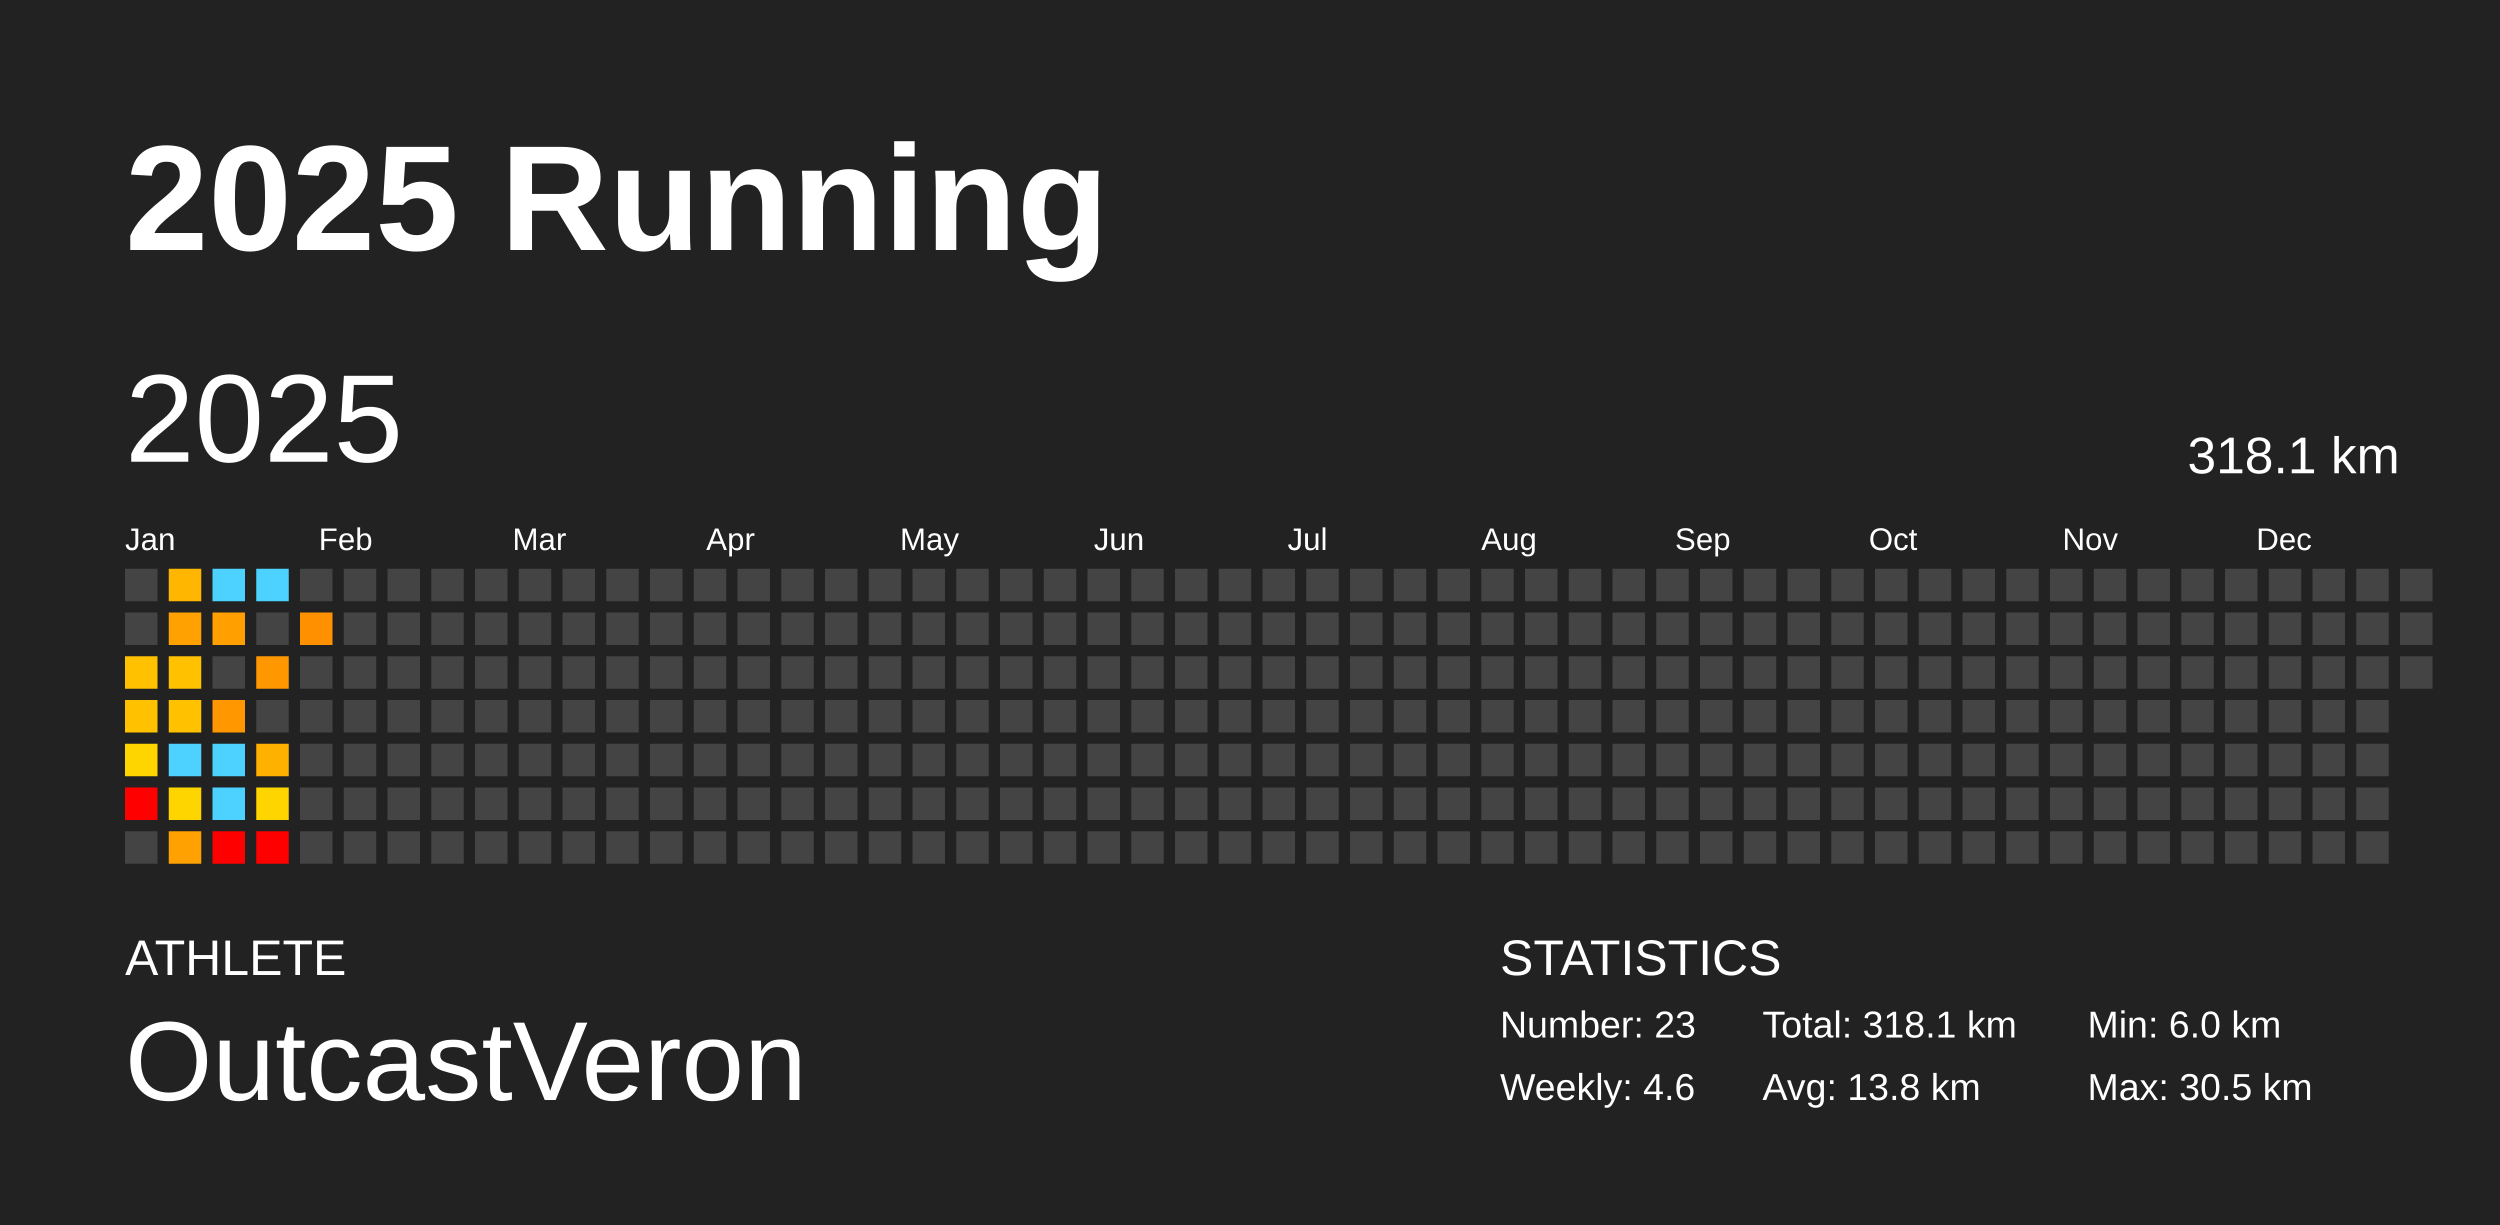
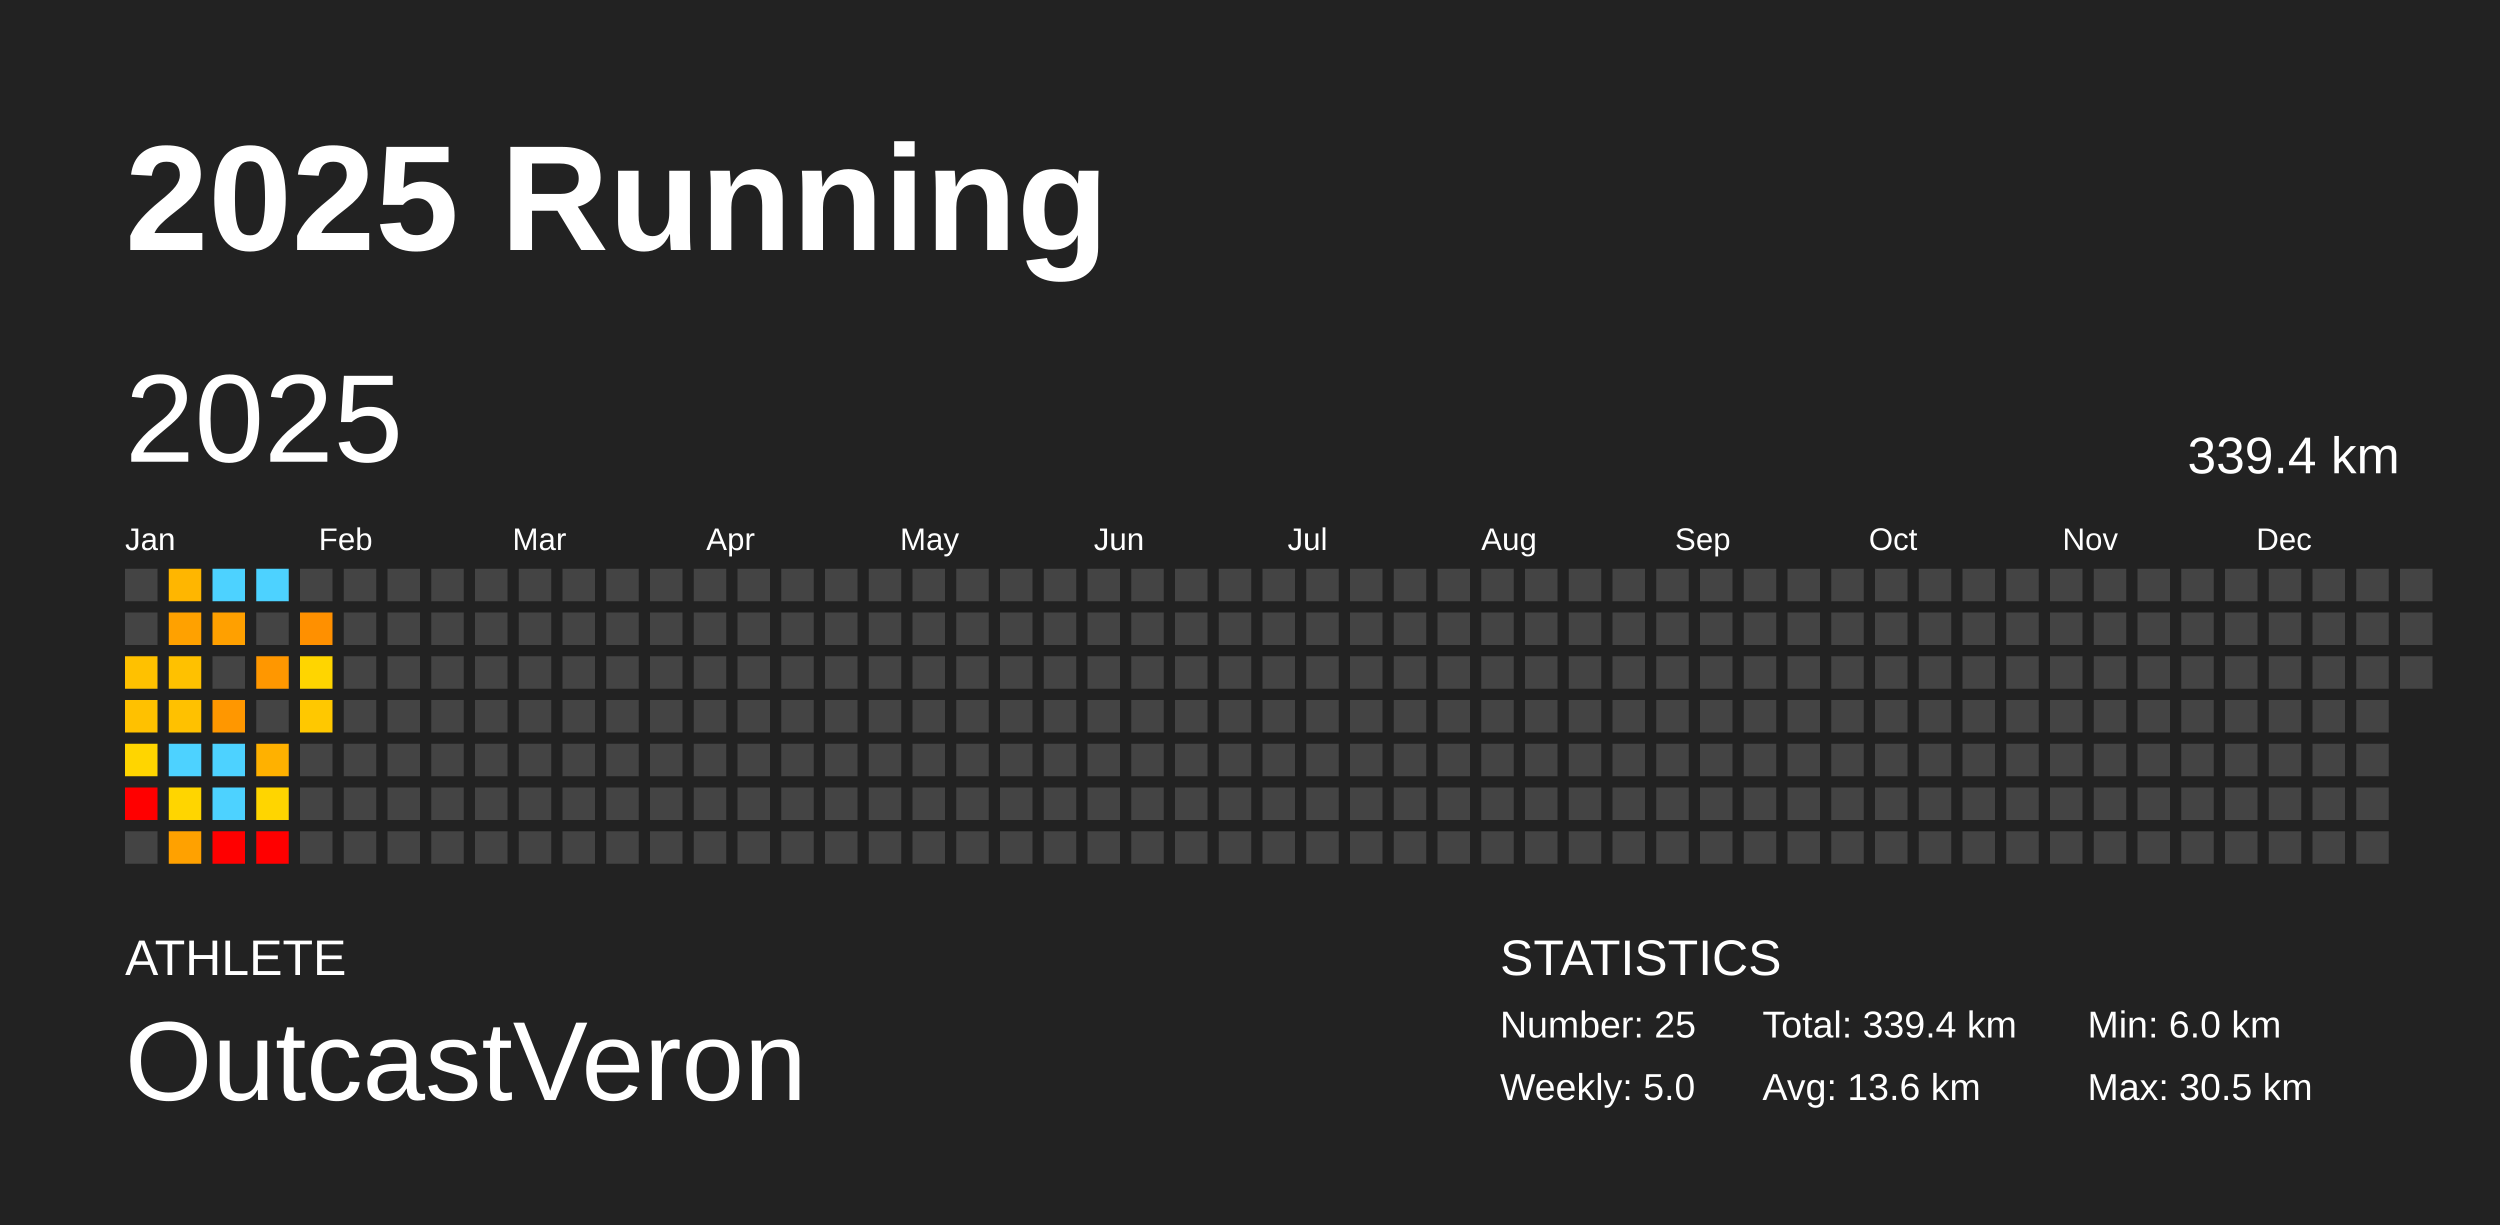
<svg xmlns="http://www.w3.org/2000/svg" baseProfile="full" height="98mm" version="1.1" viewBox="0,0,200,98" width="200mm">
  <defs />
  <rect fill="#222222" height="98" width="200" x="0" y="0" />
  <text fill="#FFFFFF" style="font-size:12px; font-family:Arial; font-weight:bold;" x="10" y="20">2025 Running</text>
  <text fill="#FFFFFF" style="font-size:4px; font-family:Arial" x="10" y="78">ATHLETE</text>
  <text fill="#FFFFFF" style="font-size:9px; font-family:Arial" x="10" y="88">OutcastVeron</text>
  <text fill="#FFFFFF" style="font-size:4px; font-family:Arial" x="120" y="78">STATISTICS</text>
-   <text fill="#FFFFFF" style="font-size:3px; font-family:Arial" x="120" y="83">Number: 23</text>
-   <text fill="#FFFFFF" style="font-size:3px; font-family:Arial" x="120" y="88">Weekly: 4.6</text>
-   <text fill="#FFFFFF" style="font-size:3px; font-family:Arial" x="141" y="83">Total: 318.1 km</text>
-   <text fill="#FFFFFF" style="font-size:3px; font-family:Arial" x="141" y="88">Avg: 13.8 km</text>
+   <text fill="#FFFFFF" style="font-size:3px; font-family:Arial" x="120" y="83">Number: 25</text>
+   <text fill="#FFFFFF" style="font-size:3px; font-family:Arial" x="120" y="88">Weekly: 5.0</text>
+   <text fill="#FFFFFF" style="font-size:3px; font-family:Arial" x="141" y="83">Total: 339.4 km</text>
+   <text fill="#FFFFFF" style="font-size:3px; font-family:Arial" x="141" y="88">Avg: 13.6 km</text>
  <text fill="#FFFFFF" style="font-size:3px; font-family:Arial" x="167" y="83">Min: 6.0 km</text>
  <text fill="#FFFFFF" style="font-size:3px; font-family:Arial" x="167" y="88">Max: 30.5 km</text>
  <text dominant-baseline="hanging" fill="#FFFFFF" style="font-size:10.0px; font-family:Arial;" x="10" y="30">2025</text>
-   <text dominant-baseline="hanging" fill="#FFFFFF" style="font-size:4.125px; font-family:Arial;" x="175" y="35">318.1 km</text>
+   <text dominant-baseline="hanging" fill="#FFFFFF" style="font-size:4.125px; font-family:Arial;" x="175" y="35">339.4 km</text>
  <text fill="#FFFFFF" style="font-size:2.5px; font-family:Arial" x="10.0" y="44">Jan</text>
  <text fill="#FFFFFF" style="font-size:2.5px; font-family:Arial" x="25.5" y="44">Feb</text>
  <text fill="#FFFFFF" style="font-size:2.5px; font-family:Arial" x="41.0" y="44">Mar</text>
  <text fill="#FFFFFF" style="font-size:2.5px; font-family:Arial" x="56.5" y="44">Apr</text>
  <text fill="#FFFFFF" style="font-size:2.5px; font-family:Arial" x="72.0" y="44">May</text>
  <text fill="#FFFFFF" style="font-size:2.5px; font-family:Arial" x="87.5" y="44">Jun</text>
  <text fill="#FFFFFF" style="font-size:2.5px; font-family:Arial" x="103.0" y="44">Jul</text>
  <text fill="#FFFFFF" style="font-size:2.5px; font-family:Arial" x="118.5" y="44">Aug</text>
  <text fill="#FFFFFF" style="font-size:2.5px; font-family:Arial" x="134.0" y="44">Sep</text>
  <text fill="#FFFFFF" style="font-size:2.5px; font-family:Arial" x="149.5" y="44">Oct</text>
  <text fill="#FFFFFF" style="font-size:2.5px; font-family:Arial" x="165.0" y="44">Nov</text>
  <text fill="#FFFFFF" style="font-size:2.5px; font-family:Arial" x="180.5" y="44">Dec</text>
  <rect fill="#444444" height="2.6" width="2.6" x="10.0" y="45.5" />
  <rect fill="#444444" height="2.6" width="2.6" x="10.0" y="49.0" />
  <rect fill="#ffc100" height="2.6" width="2.6" x="10.0" y="52.5" />
  <rect fill="#ffc100" height="2.6" width="2.6" x="10.0" y="56.0" />
  <rect fill="#ffd500" height="2.6" width="2.6" x="10.0" y="59.5" />
  <rect fill="red" height="2.6" width="2.6" x="10.0" y="63.0" />
  <rect fill="#444444" height="2.6" width="2.6" x="10.0" y="66.5" />
  <rect fill="#ffb600" height="2.6" width="2.6" x="13.5" y="45.5" />
  <rect fill="#ffa100" height="2.6" width="2.6" x="13.5" y="49.0" />
  <rect fill="#ffc100" height="2.6" width="2.6" x="13.5" y="52.5" />
  <rect fill="#ffc100" height="2.6" width="2.6" x="13.5" y="56.0" />
  <rect fill="#4dd2ff" height="2.6" width="2.6" x="13.5" y="59.5" />
  <rect fill="#ffd500" height="2.6" width="2.6" x="13.5" y="63.0" />
  <rect fill="#ffa100" height="2.6" width="2.6" x="13.5" y="66.5" />
  <rect fill="#4dd2ff" height="2.6" width="2.6" x="17.0" y="45.5" />
  <rect fill="#ffa000" height="2.6" width="2.6" x="17.0" y="49.0" />
  <rect fill="#444444" height="2.6" width="2.6" x="17.0" y="52.5" />
  <rect fill="#ff9700" height="2.6" width="2.6" x="17.0" y="56.0" />
  <rect fill="#4dd2ff" height="2.6" width="2.6" x="17.0" y="59.5" />
  <rect fill="#4dd2ff" height="2.6" width="2.6" x="17.0" y="63.0" />
  <rect fill="red" height="2.6" width="2.6" x="17.0" y="66.5" />
  <rect fill="#4dd2ff" height="2.6" width="2.6" x="20.5" y="45.5" />
  <rect fill="#444444" height="2.6" width="2.6" x="20.5" y="49.0" />
  <rect fill="#ff9700" height="2.6" width="2.6" x="20.5" y="52.5" />
  <rect fill="#444444" height="2.6" width="2.6" x="20.5" y="56.0" />
  <rect fill="#ffb100" height="2.6" width="2.6" x="20.5" y="59.5" />
  <rect fill="#ffd500" height="2.6" width="2.6" x="20.5" y="63.0" />
  <rect fill="red" height="2.6" width="2.6" x="20.5" y="66.5" />
  <rect fill="#444444" height="2.6" width="2.6" x="24.0" y="45.5" />
  <rect fill="#ff9000" height="2.6" width="2.6" x="24.0" y="49.0" />
-   <rect fill="#444444" height="2.6" width="2.6" x="24.0" y="52.5" />
-   <rect fill="#444444" height="2.6" width="2.6" x="24.0" y="56.0" />
+   <rect fill="#ffd500" height="2.6" width="2.6" x="24.0" y="52.5" />
+   <rect fill="#ffc800" height="2.6" width="2.6" x="24.0" y="56.0" />
  <rect fill="#444444" height="2.6" width="2.6" x="24.0" y="59.5" />
  <rect fill="#444444" height="2.6" width="2.6" x="24.0" y="63.0" />
  <rect fill="#444444" height="2.6" width="2.6" x="24.0" y="66.5" />
  <rect fill="#444444" height="2.6" width="2.6" x="27.5" y="45.5" />
  <rect fill="#444444" height="2.6" width="2.6" x="27.5" y="49.0" />
  <rect fill="#444444" height="2.6" width="2.6" x="27.5" y="52.5" />
  <rect fill="#444444" height="2.6" width="2.6" x="27.5" y="56.0" />
  <rect fill="#444444" height="2.6" width="2.6" x="27.5" y="59.5" />
  <rect fill="#444444" height="2.6" width="2.6" x="27.5" y="63.0" />
  <rect fill="#444444" height="2.6" width="2.6" x="27.5" y="66.5" />
  <rect fill="#444444" height="2.6" width="2.6" x="31.0" y="45.5" />
  <rect fill="#444444" height="2.6" width="2.6" x="31.0" y="49.0" />
  <rect fill="#444444" height="2.6" width="2.6" x="31.0" y="52.5" />
  <rect fill="#444444" height="2.6" width="2.6" x="31.0" y="56.0" />
  <rect fill="#444444" height="2.6" width="2.6" x="31.0" y="59.5" />
  <rect fill="#444444" height="2.6" width="2.6" x="31.0" y="63.0" />
  <rect fill="#444444" height="2.6" width="2.6" x="31.0" y="66.5" />
  <rect fill="#444444" height="2.6" width="2.6" x="34.5" y="45.5" />
  <rect fill="#444444" height="2.6" width="2.6" x="34.5" y="49.0" />
  <rect fill="#444444" height="2.6" width="2.6" x="34.5" y="52.5" />
  <rect fill="#444444" height="2.6" width="2.6" x="34.5" y="56.0" />
  <rect fill="#444444" height="2.6" width="2.6" x="34.5" y="59.5" />
  <rect fill="#444444" height="2.6" width="2.6" x="34.5" y="63.0" />
  <rect fill="#444444" height="2.6" width="2.6" x="34.5" y="66.5" />
  <rect fill="#444444" height="2.6" width="2.6" x="38.0" y="45.5" />
  <rect fill="#444444" height="2.6" width="2.6" x="38.0" y="49.0" />
  <rect fill="#444444" height="2.6" width="2.6" x="38.0" y="52.5" />
  <rect fill="#444444" height="2.6" width="2.6" x="38.0" y="56.0" />
  <rect fill="#444444" height="2.6" width="2.6" x="38.0" y="59.5" />
  <rect fill="#444444" height="2.6" width="2.6" x="38.0" y="63.0" />
  <rect fill="#444444" height="2.6" width="2.6" x="38.0" y="66.5" />
  <rect fill="#444444" height="2.6" width="2.6" x="41.5" y="45.5" />
  <rect fill="#444444" height="2.6" width="2.6" x="41.5" y="49.0" />
  <rect fill="#444444" height="2.6" width="2.6" x="41.5" y="52.5" />
  <rect fill="#444444" height="2.6" width="2.6" x="41.5" y="56.0" />
  <rect fill="#444444" height="2.6" width="2.6" x="41.5" y="59.5" />
  <rect fill="#444444" height="2.6" width="2.6" x="41.5" y="63.0" />
  <rect fill="#444444" height="2.6" width="2.6" x="41.5" y="66.5" />
  <rect fill="#444444" height="2.6" width="2.6" x="45.0" y="45.5" />
  <rect fill="#444444" height="2.6" width="2.6" x="45.0" y="49.0" />
  <rect fill="#444444" height="2.6" width="2.6" x="45.0" y="52.5" />
  <rect fill="#444444" height="2.6" width="2.6" x="45.0" y="56.0" />
  <rect fill="#444444" height="2.6" width="2.6" x="45.0" y="59.5" />
  <rect fill="#444444" height="2.6" width="2.6" x="45.0" y="63.0" />
  <rect fill="#444444" height="2.6" width="2.6" x="45.0" y="66.5" />
  <rect fill="#444444" height="2.6" width="2.6" x="48.5" y="45.5" />
  <rect fill="#444444" height="2.6" width="2.6" x="48.5" y="49.0" />
  <rect fill="#444444" height="2.6" width="2.6" x="48.5" y="52.5" />
  <rect fill="#444444" height="2.6" width="2.6" x="48.5" y="56.0" />
  <rect fill="#444444" height="2.6" width="2.6" x="48.5" y="59.5" />
  <rect fill="#444444" height="2.6" width="2.6" x="48.5" y="63.0" />
  <rect fill="#444444" height="2.6" width="2.6" x="48.5" y="66.5" />
  <rect fill="#444444" height="2.6" width="2.6" x="52.0" y="45.5" />
  <rect fill="#444444" height="2.6" width="2.6" x="52.0" y="49.0" />
  <rect fill="#444444" height="2.6" width="2.6" x="52.0" y="52.5" />
  <rect fill="#444444" height="2.6" width="2.6" x="52.0" y="56.0" />
  <rect fill="#444444" height="2.6" width="2.6" x="52.0" y="59.5" />
  <rect fill="#444444" height="2.6" width="2.6" x="52.0" y="63.0" />
  <rect fill="#444444" height="2.6" width="2.6" x="52.0" y="66.5" />
  <rect fill="#444444" height="2.6" width="2.6" x="55.5" y="45.5" />
  <rect fill="#444444" height="2.6" width="2.6" x="55.5" y="49.0" />
  <rect fill="#444444" height="2.6" width="2.6" x="55.5" y="52.5" />
  <rect fill="#444444" height="2.6" width="2.6" x="55.5" y="56.0" />
  <rect fill="#444444" height="2.6" width="2.6" x="55.5" y="59.5" />
  <rect fill="#444444" height="2.6" width="2.6" x="55.5" y="63.0" />
  <rect fill="#444444" height="2.6" width="2.6" x="55.5" y="66.5" />
  <rect fill="#444444" height="2.6" width="2.6" x="59.0" y="45.5" />
  <rect fill="#444444" height="2.6" width="2.6" x="59.0" y="49.0" />
  <rect fill="#444444" height="2.6" width="2.6" x="59.0" y="52.5" />
  <rect fill="#444444" height="2.6" width="2.6" x="59.0" y="56.0" />
  <rect fill="#444444" height="2.6" width="2.6" x="59.0" y="59.5" />
  <rect fill="#444444" height="2.6" width="2.6" x="59.0" y="63.0" />
  <rect fill="#444444" height="2.6" width="2.6" x="59.0" y="66.5" />
  <rect fill="#444444" height="2.6" width="2.6" x="62.5" y="45.5" />
  <rect fill="#444444" height="2.6" width="2.6" x="62.5" y="49.0" />
  <rect fill="#444444" height="2.6" width="2.6" x="62.5" y="52.5" />
  <rect fill="#444444" height="2.6" width="2.6" x="62.5" y="56.0" />
  <rect fill="#444444" height="2.6" width="2.6" x="62.5" y="59.5" />
  <rect fill="#444444" height="2.6" width="2.6" x="62.5" y="63.0" />
  <rect fill="#444444" height="2.6" width="2.6" x="62.5" y="66.5" />
  <rect fill="#444444" height="2.6" width="2.6" x="66.0" y="45.5" />
  <rect fill="#444444" height="2.6" width="2.6" x="66.0" y="49.0" />
  <rect fill="#444444" height="2.6" width="2.6" x="66.0" y="52.5" />
  <rect fill="#444444" height="2.6" width="2.6" x="66.0" y="56.0" />
  <rect fill="#444444" height="2.6" width="2.6" x="66.0" y="59.5" />
  <rect fill="#444444" height="2.6" width="2.6" x="66.0" y="63.0" />
  <rect fill="#444444" height="2.6" width="2.6" x="66.0" y="66.5" />
  <rect fill="#444444" height="2.6" width="2.6" x="69.5" y="45.5" />
  <rect fill="#444444" height="2.6" width="2.6" x="69.5" y="49.0" />
  <rect fill="#444444" height="2.6" width="2.6" x="69.5" y="52.5" />
  <rect fill="#444444" height="2.6" width="2.6" x="69.5" y="56.0" />
  <rect fill="#444444" height="2.6" width="2.6" x="69.5" y="59.5" />
  <rect fill="#444444" height="2.6" width="2.6" x="69.5" y="63.0" />
  <rect fill="#444444" height="2.6" width="2.6" x="69.5" y="66.5" />
  <rect fill="#444444" height="2.6" width="2.6" x="73.0" y="45.5" />
  <rect fill="#444444" height="2.6" width="2.6" x="73.0" y="49.0" />
  <rect fill="#444444" height="2.6" width="2.6" x="73.0" y="52.5" />
  <rect fill="#444444" height="2.6" width="2.6" x="73.0" y="56.0" />
  <rect fill="#444444" height="2.6" width="2.6" x="73.0" y="59.5" />
  <rect fill="#444444" height="2.6" width="2.6" x="73.0" y="63.0" />
  <rect fill="#444444" height="2.6" width="2.6" x="73.0" y="66.5" />
  <rect fill="#444444" height="2.6" width="2.6" x="76.5" y="45.5" />
  <rect fill="#444444" height="2.6" width="2.6" x="76.5" y="49.0" />
  <rect fill="#444444" height="2.6" width="2.6" x="76.5" y="52.5" />
  <rect fill="#444444" height="2.6" width="2.6" x="76.5" y="56.0" />
  <rect fill="#444444" height="2.6" width="2.6" x="76.5" y="59.5" />
  <rect fill="#444444" height="2.6" width="2.6" x="76.5" y="63.0" />
  <rect fill="#444444" height="2.6" width="2.6" x="76.5" y="66.5" />
  <rect fill="#444444" height="2.6" width="2.6" x="80.0" y="45.5" />
  <rect fill="#444444" height="2.6" width="2.6" x="80.0" y="49.0" />
  <rect fill="#444444" height="2.6" width="2.6" x="80.0" y="52.5" />
  <rect fill="#444444" height="2.6" width="2.6" x="80.0" y="56.0" />
  <rect fill="#444444" height="2.6" width="2.6" x="80.0" y="59.5" />
  <rect fill="#444444" height="2.6" width="2.6" x="80.0" y="63.0" />
  <rect fill="#444444" height="2.6" width="2.6" x="80.0" y="66.5" />
  <rect fill="#444444" height="2.6" width="2.6" x="83.5" y="45.5" />
  <rect fill="#444444" height="2.6" width="2.6" x="83.5" y="49.0" />
  <rect fill="#444444" height="2.6" width="2.6" x="83.5" y="52.5" />
  <rect fill="#444444" height="2.6" width="2.6" x="83.5" y="56.0" />
  <rect fill="#444444" height="2.6" width="2.6" x="83.5" y="59.5" />
  <rect fill="#444444" height="2.6" width="2.6" x="83.5" y="63.0" />
  <rect fill="#444444" height="2.6" width="2.6" x="83.5" y="66.5" />
  <rect fill="#444444" height="2.6" width="2.6" x="87.0" y="45.5" />
  <rect fill="#444444" height="2.6" width="2.6" x="87.0" y="49.0" />
  <rect fill="#444444" height="2.6" width="2.6" x="87.0" y="52.5" />
  <rect fill="#444444" height="2.6" width="2.6" x="87.0" y="56.0" />
  <rect fill="#444444" height="2.6" width="2.6" x="87.0" y="59.5" />
  <rect fill="#444444" height="2.6" width="2.6" x="87.0" y="63.0" />
  <rect fill="#444444" height="2.6" width="2.6" x="87.0" y="66.5" />
  <rect fill="#444444" height="2.6" width="2.6" x="90.5" y="45.5" />
  <rect fill="#444444" height="2.6" width="2.6" x="90.5" y="49.0" />
  <rect fill="#444444" height="2.6" width="2.6" x="90.5" y="52.5" />
  <rect fill="#444444" height="2.6" width="2.6" x="90.5" y="56.0" />
  <rect fill="#444444" height="2.6" width="2.6" x="90.5" y="59.5" />
  <rect fill="#444444" height="2.6" width="2.6" x="90.5" y="63.0" />
  <rect fill="#444444" height="2.6" width="2.6" x="90.5" y="66.5" />
  <rect fill="#444444" height="2.6" width="2.6" x="94.0" y="45.5" />
  <rect fill="#444444" height="2.6" width="2.6" x="94.0" y="49.0" />
  <rect fill="#444444" height="2.6" width="2.6" x="94.0" y="52.5" />
  <rect fill="#444444" height="2.6" width="2.6" x="94.0" y="56.0" />
  <rect fill="#444444" height="2.6" width="2.6" x="94.0" y="59.5" />
  <rect fill="#444444" height="2.6" width="2.6" x="94.0" y="63.0" />
  <rect fill="#444444" height="2.6" width="2.6" x="94.0" y="66.5" />
  <rect fill="#444444" height="2.6" width="2.6" x="97.5" y="45.5" />
  <rect fill="#444444" height="2.6" width="2.6" x="97.5" y="49.0" />
  <rect fill="#444444" height="2.6" width="2.6" x="97.5" y="52.5" />
  <rect fill="#444444" height="2.6" width="2.6" x="97.5" y="56.0" />
  <rect fill="#444444" height="2.6" width="2.6" x="97.5" y="59.5" />
  <rect fill="#444444" height="2.6" width="2.6" x="97.5" y="63.0" />
  <rect fill="#444444" height="2.6" width="2.6" x="97.5" y="66.5" />
  <rect fill="#444444" height="2.6" width="2.6" x="101.0" y="45.5" />
  <rect fill="#444444" height="2.6" width="2.6" x="101.0" y="49.0" />
  <rect fill="#444444" height="2.6" width="2.6" x="101.0" y="52.5" />
  <rect fill="#444444" height="2.6" width="2.6" x="101.0" y="56.0" />
  <rect fill="#444444" height="2.6" width="2.6" x="101.0" y="59.5" />
  <rect fill="#444444" height="2.6" width="2.6" x="101.0" y="63.0" />
  <rect fill="#444444" height="2.6" width="2.6" x="101.0" y="66.5" />
  <rect fill="#444444" height="2.6" width="2.6" x="104.5" y="45.5" />
  <rect fill="#444444" height="2.6" width="2.6" x="104.5" y="49.0" />
  <rect fill="#444444" height="2.6" width="2.6" x="104.5" y="52.5" />
  <rect fill="#444444" height="2.6" width="2.6" x="104.5" y="56.0" />
  <rect fill="#444444" height="2.6" width="2.6" x="104.5" y="59.5" />
  <rect fill="#444444" height="2.6" width="2.6" x="104.5" y="63.0" />
  <rect fill="#444444" height="2.6" width="2.6" x="104.5" y="66.5" />
  <rect fill="#444444" height="2.6" width="2.6" x="108.0" y="45.5" />
  <rect fill="#444444" height="2.6" width="2.6" x="108.0" y="49.0" />
  <rect fill="#444444" height="2.6" width="2.6" x="108.0" y="52.5" />
  <rect fill="#444444" height="2.6" width="2.6" x="108.0" y="56.0" />
  <rect fill="#444444" height="2.6" width="2.6" x="108.0" y="59.5" />
  <rect fill="#444444" height="2.6" width="2.6" x="108.0" y="63.0" />
  <rect fill="#444444" height="2.6" width="2.6" x="108.0" y="66.5" />
  <rect fill="#444444" height="2.6" width="2.6" x="111.5" y="45.5" />
  <rect fill="#444444" height="2.6" width="2.6" x="111.5" y="49.0" />
  <rect fill="#444444" height="2.6" width="2.6" x="111.5" y="52.5" />
  <rect fill="#444444" height="2.6" width="2.6" x="111.5" y="56.0" />
  <rect fill="#444444" height="2.6" width="2.6" x="111.5" y="59.5" />
  <rect fill="#444444" height="2.6" width="2.6" x="111.5" y="63.0" />
  <rect fill="#444444" height="2.6" width="2.6" x="111.5" y="66.5" />
  <rect fill="#444444" height="2.6" width="2.6" x="115.0" y="45.5" />
  <rect fill="#444444" height="2.6" width="2.6" x="115.0" y="49.0" />
  <rect fill="#444444" height="2.6" width="2.6" x="115.0" y="52.5" />
  <rect fill="#444444" height="2.6" width="2.6" x="115.0" y="56.0" />
  <rect fill="#444444" height="2.6" width="2.6" x="115.0" y="59.5" />
  <rect fill="#444444" height="2.6" width="2.6" x="115.0" y="63.0" />
  <rect fill="#444444" height="2.6" width="2.6" x="115.0" y="66.5" />
  <rect fill="#444444" height="2.6" width="2.6" x="118.5" y="45.5" />
  <rect fill="#444444" height="2.6" width="2.6" x="118.5" y="49.0" />
  <rect fill="#444444" height="2.6" width="2.6" x="118.5" y="52.5" />
  <rect fill="#444444" height="2.6" width="2.6" x="118.5" y="56.0" />
  <rect fill="#444444" height="2.6" width="2.6" x="118.5" y="59.5" />
  <rect fill="#444444" height="2.6" width="2.6" x="118.5" y="63.0" />
  <rect fill="#444444" height="2.6" width="2.6" x="118.5" y="66.5" />
  <rect fill="#444444" height="2.6" width="2.6" x="122.0" y="45.5" />
  <rect fill="#444444" height="2.6" width="2.6" x="122.0" y="49.0" />
  <rect fill="#444444" height="2.6" width="2.6" x="122.0" y="52.5" />
  <rect fill="#444444" height="2.6" width="2.6" x="122.0" y="56.0" />
  <rect fill="#444444" height="2.6" width="2.6" x="122.0" y="59.5" />
  <rect fill="#444444" height="2.6" width="2.6" x="122.0" y="63.0" />
  <rect fill="#444444" height="2.6" width="2.6" x="122.0" y="66.5" />
  <rect fill="#444444" height="2.6" width="2.6" x="125.5" y="45.5" />
  <rect fill="#444444" height="2.6" width="2.6" x="125.5" y="49.0" />
  <rect fill="#444444" height="2.6" width="2.6" x="125.5" y="52.5" />
  <rect fill="#444444" height="2.6" width="2.6" x="125.5" y="56.0" />
  <rect fill="#444444" height="2.6" width="2.6" x="125.5" y="59.5" />
  <rect fill="#444444" height="2.6" width="2.6" x="125.5" y="63.0" />
  <rect fill="#444444" height="2.6" width="2.6" x="125.5" y="66.5" />
  <rect fill="#444444" height="2.6" width="2.6" x="129.0" y="45.5" />
  <rect fill="#444444" height="2.6" width="2.6" x="129.0" y="49.0" />
  <rect fill="#444444" height="2.6" width="2.6" x="129.0" y="52.5" />
  <rect fill="#444444" height="2.6" width="2.6" x="129.0" y="56.0" />
  <rect fill="#444444" height="2.6" width="2.6" x="129.0" y="59.5" />
  <rect fill="#444444" height="2.6" width="2.6" x="129.0" y="63.0" />
  <rect fill="#444444" height="2.6" width="2.6" x="129.0" y="66.5" />
  <rect fill="#444444" height="2.6" width="2.6" x="132.5" y="45.5" />
  <rect fill="#444444" height="2.6" width="2.6" x="132.5" y="49.0" />
  <rect fill="#444444" height="2.6" width="2.6" x="132.5" y="52.5" />
  <rect fill="#444444" height="2.6" width="2.6" x="132.5" y="56.0" />
  <rect fill="#444444" height="2.6" width="2.6" x="132.5" y="59.5" />
  <rect fill="#444444" height="2.6" width="2.6" x="132.5" y="63.0" />
  <rect fill="#444444" height="2.6" width="2.6" x="132.5" y="66.5" />
  <rect fill="#444444" height="2.6" width="2.6" x="136.0" y="45.5" />
  <rect fill="#444444" height="2.6" width="2.6" x="136.0" y="49.0" />
  <rect fill="#444444" height="2.6" width="2.6" x="136.0" y="52.5" />
  <rect fill="#444444" height="2.6" width="2.6" x="136.0" y="56.0" />
  <rect fill="#444444" height="2.6" width="2.6" x="136.0" y="59.5" />
  <rect fill="#444444" height="2.6" width="2.6" x="136.0" y="63.0" />
  <rect fill="#444444" height="2.6" width="2.6" x="136.0" y="66.5" />
  <rect fill="#444444" height="2.6" width="2.6" x="139.5" y="45.5" />
  <rect fill="#444444" height="2.6" width="2.6" x="139.5" y="49.0" />
  <rect fill="#444444" height="2.6" width="2.6" x="139.5" y="52.5" />
  <rect fill="#444444" height="2.6" width="2.6" x="139.5" y="56.0" />
  <rect fill="#444444" height="2.6" width="2.6" x="139.5" y="59.5" />
  <rect fill="#444444" height="2.6" width="2.6" x="139.5" y="63.0" />
  <rect fill="#444444" height="2.6" width="2.6" x="139.5" y="66.5" />
  <rect fill="#444444" height="2.6" width="2.6" x="143.0" y="45.5" />
  <rect fill="#444444" height="2.6" width="2.6" x="143.0" y="49.0" />
  <rect fill="#444444" height="2.6" width="2.6" x="143.0" y="52.5" />
  <rect fill="#444444" height="2.6" width="2.6" x="143.0" y="56.0" />
  <rect fill="#444444" height="2.6" width="2.6" x="143.0" y="59.5" />
  <rect fill="#444444" height="2.6" width="2.6" x="143.0" y="63.0" />
  <rect fill="#444444" height="2.6" width="2.6" x="143.0" y="66.5" />
  <rect fill="#444444" height="2.6" width="2.6" x="146.5" y="45.5" />
  <rect fill="#444444" height="2.6" width="2.6" x="146.5" y="49.0" />
  <rect fill="#444444" height="2.6" width="2.6" x="146.5" y="52.5" />
  <rect fill="#444444" height="2.6" width="2.6" x="146.5" y="56.0" />
  <rect fill="#444444" height="2.6" width="2.6" x="146.5" y="59.5" />
  <rect fill="#444444" height="2.6" width="2.6" x="146.5" y="63.0" />
  <rect fill="#444444" height="2.6" width="2.6" x="146.5" y="66.5" />
  <rect fill="#444444" height="2.6" width="2.6" x="150.0" y="45.5" />
  <rect fill="#444444" height="2.6" width="2.6" x="150.0" y="49.0" />
  <rect fill="#444444" height="2.6" width="2.6" x="150.0" y="52.5" />
  <rect fill="#444444" height="2.6" width="2.6" x="150.0" y="56.0" />
  <rect fill="#444444" height="2.6" width="2.6" x="150.0" y="59.5" />
  <rect fill="#444444" height="2.6" width="2.6" x="150.0" y="63.0" />
  <rect fill="#444444" height="2.6" width="2.6" x="150.0" y="66.5" />
  <rect fill="#444444" height="2.6" width="2.6" x="153.5" y="45.5" />
  <rect fill="#444444" height="2.6" width="2.6" x="153.5" y="49.0" />
  <rect fill="#444444" height="2.6" width="2.6" x="153.5" y="52.5" />
  <rect fill="#444444" height="2.6" width="2.6" x="153.5" y="56.0" />
  <rect fill="#444444" height="2.6" width="2.6" x="153.5" y="59.5" />
  <rect fill="#444444" height="2.6" width="2.6" x="153.5" y="63.0" />
  <rect fill="#444444" height="2.6" width="2.6" x="153.5" y="66.5" />
  <rect fill="#444444" height="2.6" width="2.6" x="157.0" y="45.5" />
  <rect fill="#444444" height="2.6" width="2.6" x="157.0" y="49.0" />
  <rect fill="#444444" height="2.6" width="2.6" x="157.0" y="52.5" />
  <rect fill="#444444" height="2.6" width="2.6" x="157.0" y="56.0" />
  <rect fill="#444444" height="2.6" width="2.6" x="157.0" y="59.5" />
  <rect fill="#444444" height="2.6" width="2.6" x="157.0" y="63.0" />
  <rect fill="#444444" height="2.6" width="2.6" x="157.0" y="66.5" />
  <rect fill="#444444" height="2.6" width="2.6" x="160.5" y="45.5" />
  <rect fill="#444444" height="2.6" width="2.6" x="160.5" y="49.0" />
  <rect fill="#444444" height="2.6" width="2.6" x="160.5" y="52.5" />
  <rect fill="#444444" height="2.6" width="2.6" x="160.5" y="56.0" />
  <rect fill="#444444" height="2.6" width="2.6" x="160.5" y="59.5" />
  <rect fill="#444444" height="2.6" width="2.6" x="160.5" y="63.0" />
  <rect fill="#444444" height="2.6" width="2.6" x="160.5" y="66.5" />
  <rect fill="#444444" height="2.6" width="2.6" x="164.0" y="45.5" />
  <rect fill="#444444" height="2.6" width="2.6" x="164.0" y="49.0" />
  <rect fill="#444444" height="2.6" width="2.6" x="164.0" y="52.5" />
  <rect fill="#444444" height="2.6" width="2.6" x="164.0" y="56.0" />
  <rect fill="#444444" height="2.6" width="2.6" x="164.0" y="59.5" />
  <rect fill="#444444" height="2.6" width="2.6" x="164.0" y="63.0" />
  <rect fill="#444444" height="2.6" width="2.6" x="164.0" y="66.5" />
  <rect fill="#444444" height="2.6" width="2.6" x="167.5" y="45.5" />
  <rect fill="#444444" height="2.6" width="2.6" x="167.5" y="49.0" />
  <rect fill="#444444" height="2.6" width="2.6" x="167.5" y="52.5" />
  <rect fill="#444444" height="2.6" width="2.6" x="167.5" y="56.0" />
  <rect fill="#444444" height="2.6" width="2.6" x="167.5" y="59.5" />
  <rect fill="#444444" height="2.6" width="2.6" x="167.5" y="63.0" />
  <rect fill="#444444" height="2.6" width="2.6" x="167.5" y="66.5" />
  <rect fill="#444444" height="2.6" width="2.6" x="171.0" y="45.5" />
  <rect fill="#444444" height="2.6" width="2.6" x="171.0" y="49.0" />
  <rect fill="#444444" height="2.6" width="2.6" x="171.0" y="52.5" />
  <rect fill="#444444" height="2.6" width="2.6" x="171.0" y="56.0" />
  <rect fill="#444444" height="2.6" width="2.6" x="171.0" y="59.5" />
  <rect fill="#444444" height="2.6" width="2.6" x="171.0" y="63.0" />
  <rect fill="#444444" height="2.6" width="2.6" x="171.0" y="66.5" />
  <rect fill="#444444" height="2.6" width="2.6" x="174.5" y="45.5" />
  <rect fill="#444444" height="2.6" width="2.6" x="174.5" y="49.0" />
  <rect fill="#444444" height="2.6" width="2.6" x="174.5" y="52.5" />
  <rect fill="#444444" height="2.6" width="2.6" x="174.5" y="56.0" />
  <rect fill="#444444" height="2.6" width="2.6" x="174.5" y="59.5" />
  <rect fill="#444444" height="2.6" width="2.6" x="174.5" y="63.0" />
  <rect fill="#444444" height="2.6" width="2.6" x="174.5" y="66.5" />
  <rect fill="#444444" height="2.6" width="2.6" x="178.0" y="45.5" />
  <rect fill="#444444" height="2.6" width="2.6" x="178.0" y="49.0" />
  <rect fill="#444444" height="2.6" width="2.6" x="178.0" y="52.5" />
  <rect fill="#444444" height="2.6" width="2.6" x="178.0" y="56.0" />
  <rect fill="#444444" height="2.6" width="2.6" x="178.0" y="59.5" />
  <rect fill="#444444" height="2.6" width="2.6" x="178.0" y="63.0" />
  <rect fill="#444444" height="2.6" width="2.6" x="178.0" y="66.5" />
  <rect fill="#444444" height="2.6" width="2.6" x="181.5" y="45.5" />
  <rect fill="#444444" height="2.6" width="2.6" x="181.5" y="49.0" />
  <rect fill="#444444" height="2.6" width="2.6" x="181.5" y="52.5" />
  <rect fill="#444444" height="2.6" width="2.6" x="181.5" y="56.0" />
  <rect fill="#444444" height="2.6" width="2.6" x="181.5" y="59.5" />
  <rect fill="#444444" height="2.6" width="2.6" x="181.5" y="63.0" />
  <rect fill="#444444" height="2.6" width="2.6" x="181.5" y="66.5" />
  <rect fill="#444444" height="2.6" width="2.6" x="185.0" y="45.5" />
  <rect fill="#444444" height="2.6" width="2.6" x="185.0" y="49.0" />
  <rect fill="#444444" height="2.6" width="2.6" x="185.0" y="52.5" />
  <rect fill="#444444" height="2.6" width="2.6" x="185.0" y="56.0" />
  <rect fill="#444444" height="2.6" width="2.6" x="185.0" y="59.5" />
  <rect fill="#444444" height="2.6" width="2.6" x="185.0" y="63.0" />
  <rect fill="#444444" height="2.6" width="2.6" x="185.0" y="66.5" />
  <rect fill="#444444" height="2.6" width="2.6" x="188.5" y="45.5" />
  <rect fill="#444444" height="2.6" width="2.6" x="188.5" y="49.0" />
  <rect fill="#444444" height="2.6" width="2.6" x="188.5" y="52.5" />
  <rect fill="#444444" height="2.6" width="2.6" x="188.5" y="56.0" />
  <rect fill="#444444" height="2.6" width="2.6" x="188.5" y="59.5" />
  <rect fill="#444444" height="2.6" width="2.6" x="188.5" y="63.0" />
  <rect fill="#444444" height="2.6" width="2.6" x="188.5" y="66.5" />
  <rect fill="#444444" height="2.6" width="2.6" x="192.0" y="45.5" />
  <rect fill="#444444" height="2.6" width="2.6" x="192.0" y="49.0" />
  <rect fill="#444444" height="2.6" width="2.6" x="192.0" y="52.5" />
</svg>
